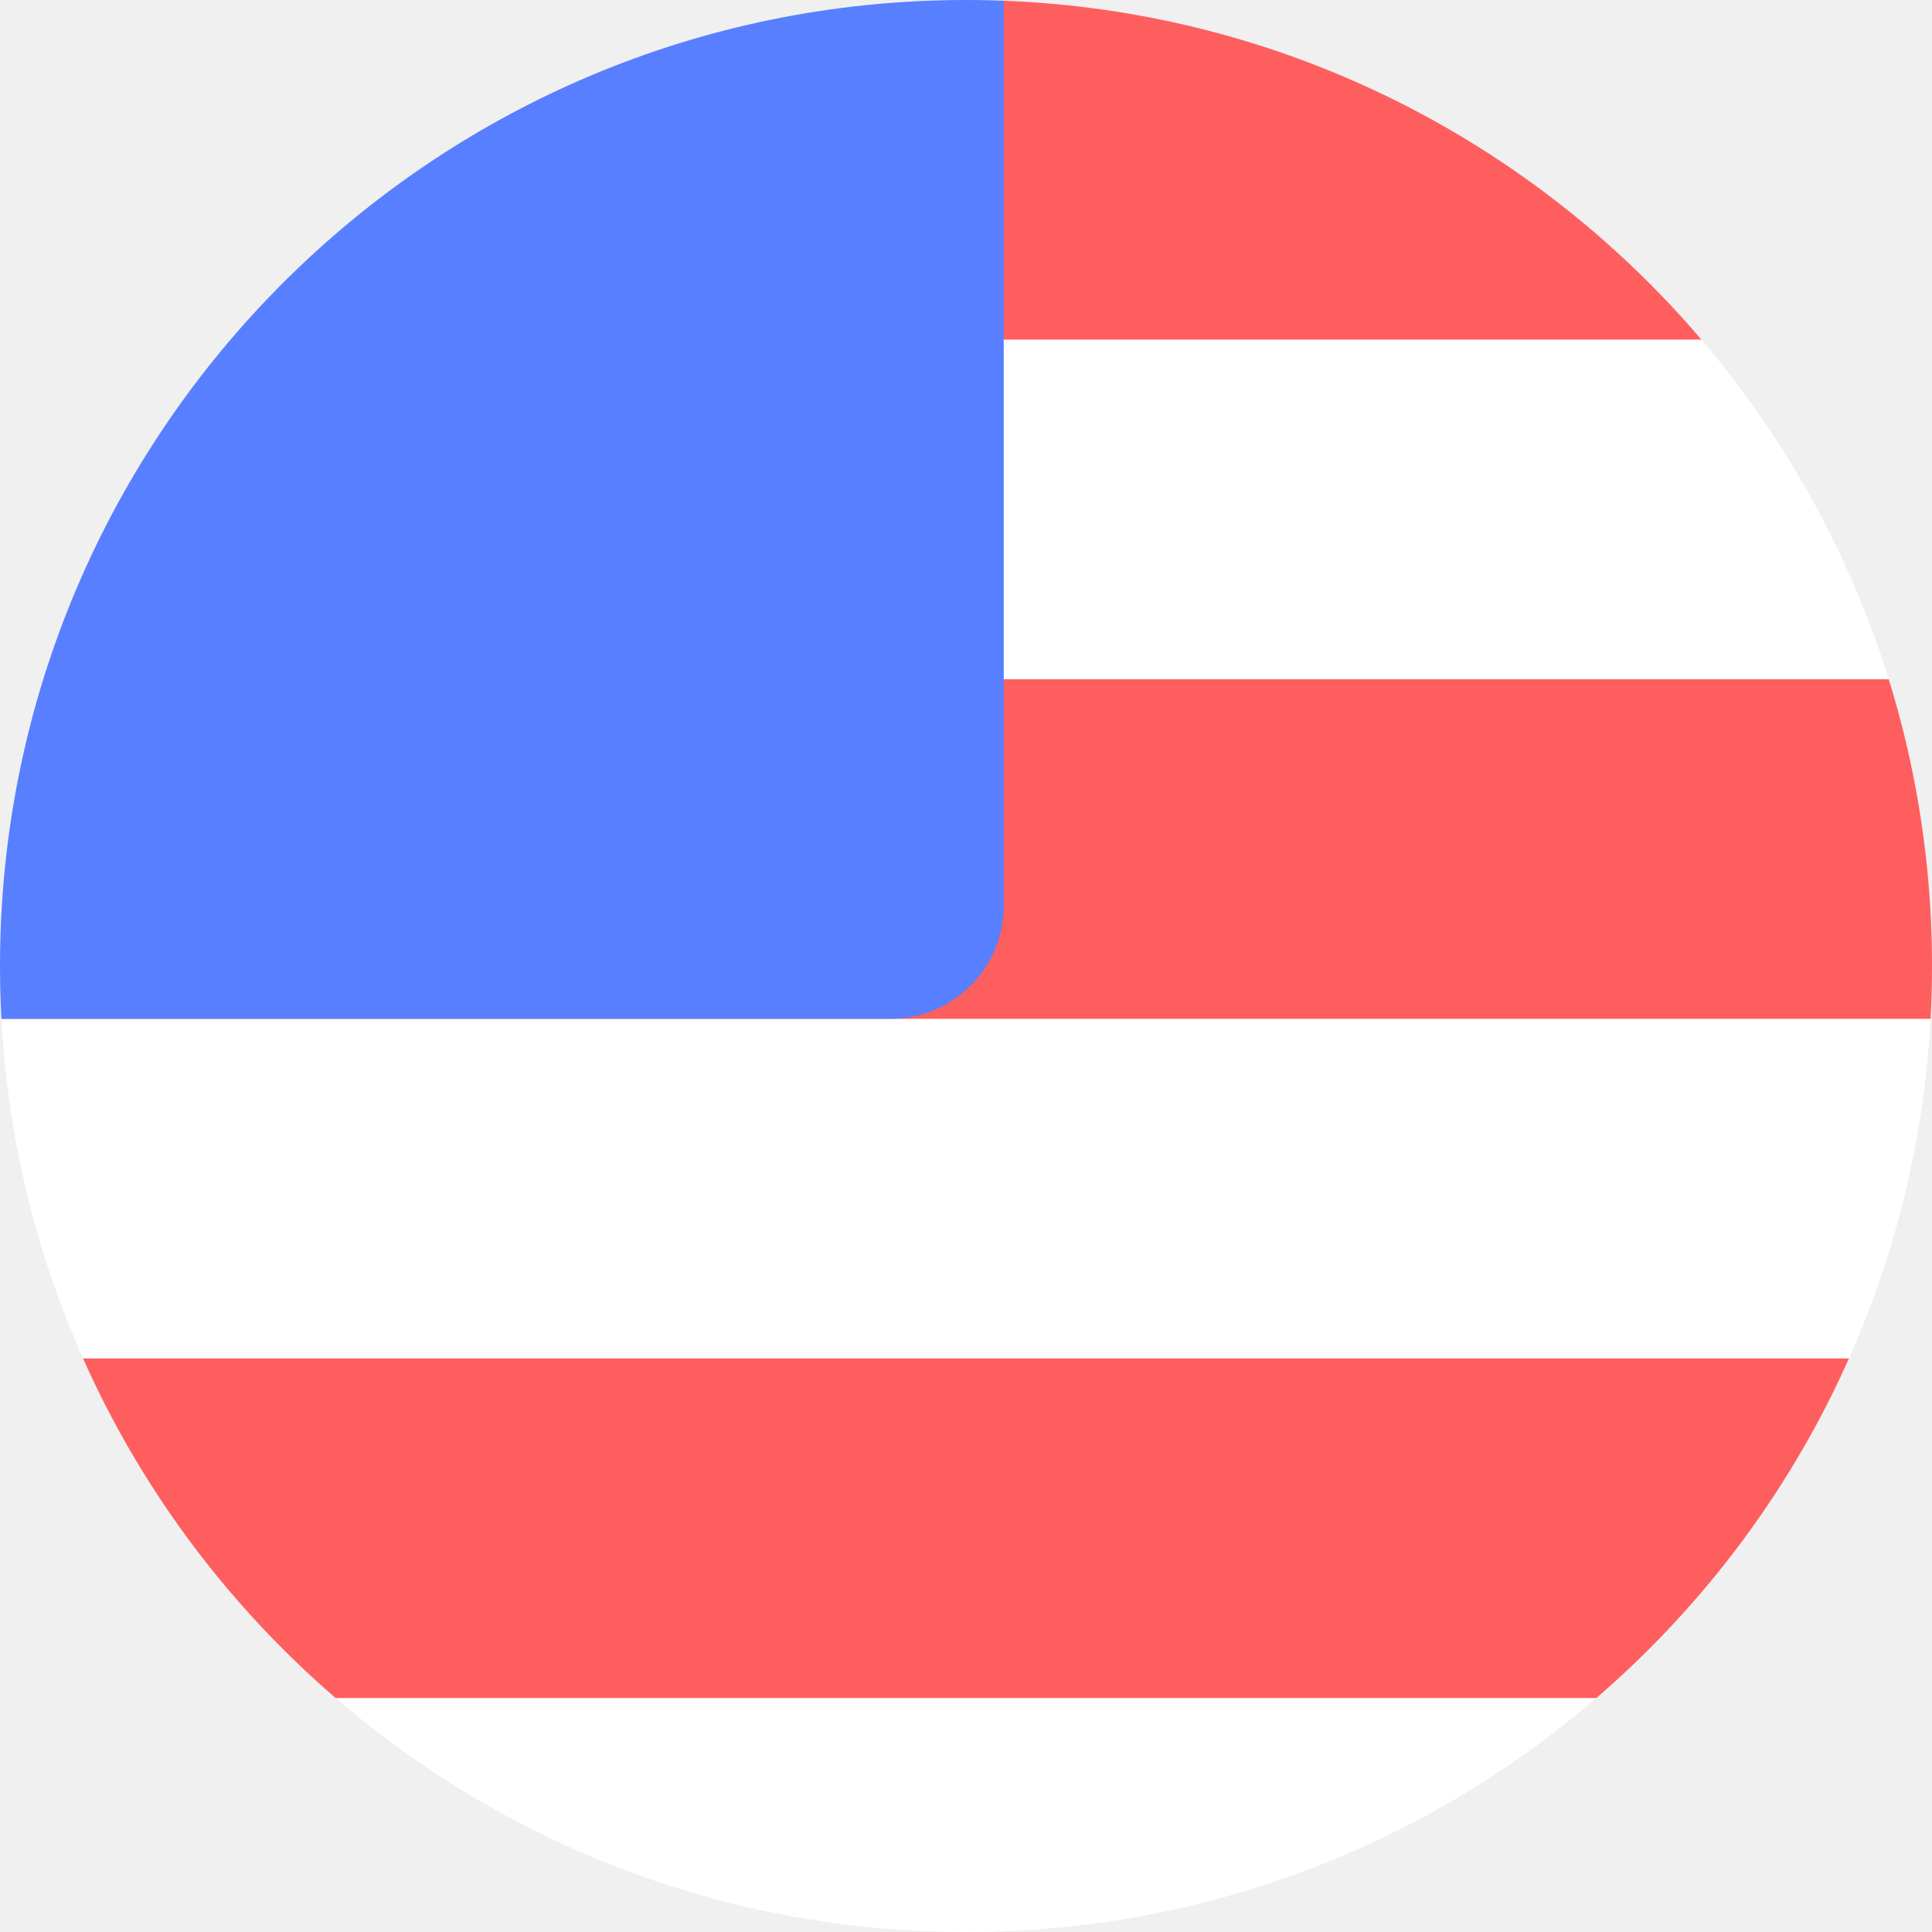
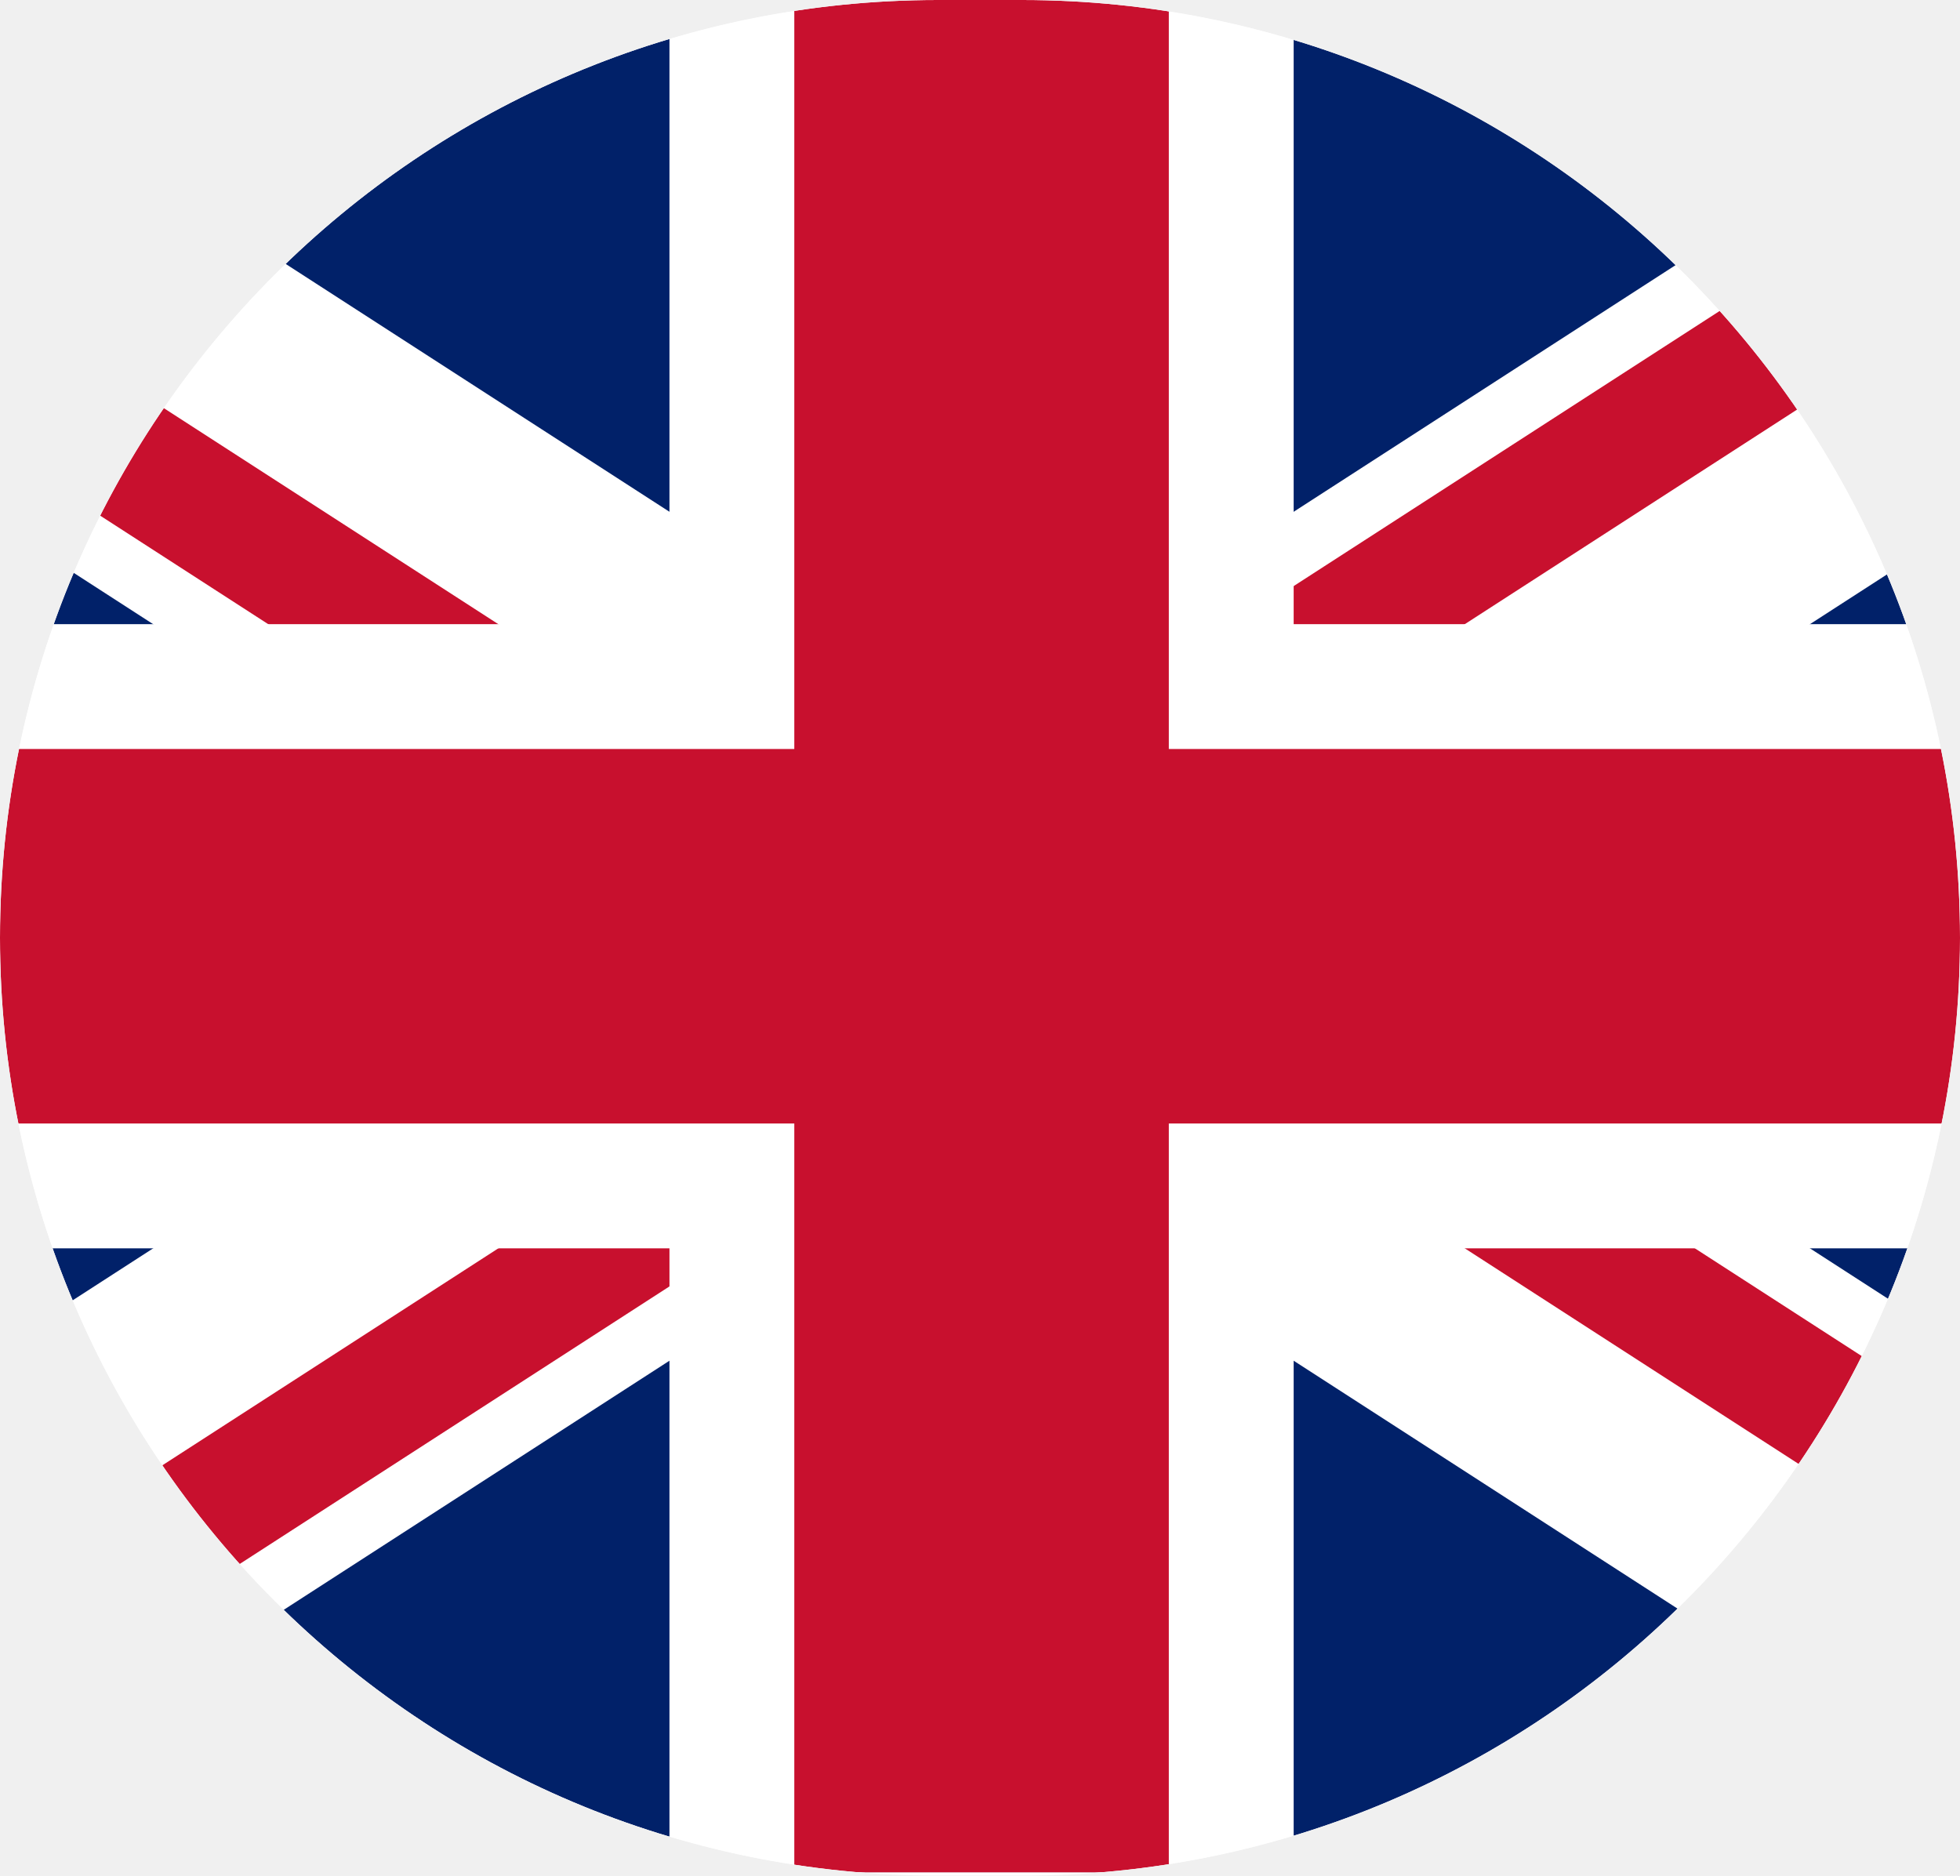
- <svg xmlns="http://www.w3.org/2000/svg" width="512" height="512" viewBox="0 0 512 512" fill="none">
-   <mask id="mask0_11_338" style="mask-type:alpha" maskUnits="userSpaceOnUse" x="0" y="0" width="512" height="512">
-     <circle cx="256" cy="256" r="256" fill="#D9D9D9" />
-   </mask>
-   <g mask="url(#mask0_11_338)">
-     <rect width="512" height="512" fill="white" />
-     <line y1="405" x2="512" y2="405" stroke="#FF5E5E" stroke-width="90" />
-     <line y1="225" x2="512" y2="225" stroke="#FF5E5E" stroke-width="90" />
-     <line y1="45" x2="512" y2="45" stroke="#FF5E5E" stroke-width="90" />
-     <path d="M0 0H266V240C266 256.569 252.569 270 236 270H0V0Z" fill="#587FFF" />
+ <svg xmlns="http://www.w3.org/2000/svg" width="628" height="601" viewBox="0 0 628 601" fill="none">
+   <g clip-path="url(#clip0_18_71)">
+     <rect width="628" height="601" rx="300.5" fill="white" />
+     <mask id="mask0_18_71" style="mask-type:luminance" maskUnits="userSpaceOnUse" x="-150" y="0" width="929" height="600">
+       <path d="M-150 0V600H779V0H-150Z" fill="white" />
+     </mask>
+     <g mask="url(#mask0_18_71)">
+       <path d="M-150 0V600H779V0H-150Z" fill="#012169" />
+       <path d="M-150 0L779 600ZM779 0L-150 600Z" fill="black" />
+       <path d="M-150 0L779 600M779 0L-150 600" stroke="white" stroke-width="120" />
+       <mask id="mask1_18_71" style="mask-type:luminance" maskUnits="userSpaceOnUse" x="-150" y="0" width="929" height="600">
+         <path d="M314.5 300H779V600L314.5 300ZM314.5 300V600H-150L314.5 300ZM314.5 300H-150V0L314.5 300ZM314.5 300V0H779L314.5 300Z" fill="white" />
+       </mask>
+       <g mask="url(#mask1_18_71)">
+         <path d="M-150 0L779 600ZM779 0L-150 600Z" fill="black" />
+         <path d="M-150 0L779 600M779 0L-150 600" stroke="#C8102E" stroke-width="80" />
+       </g>
+       <path d="M314.5 0V600ZM-150 300H779Z" fill="black" />
+       <path d="M314.5 0V600M-150 300H779" stroke="white" stroke-width="200" />
+       <path d="M314.5 0V600ZM-150 300H779Z" fill="black" />
+       <path d="M314.5 0V600M-150 300H779" stroke="#C8102E" stroke-width="120" />
+     </g>
  </g>
+   <defs>
+     <clipPath id="clip0_18_71">
+       <rect width="628" height="601" rx="300.5" fill="white" />
+     </clipPath>
+   </defs>
</svg>
